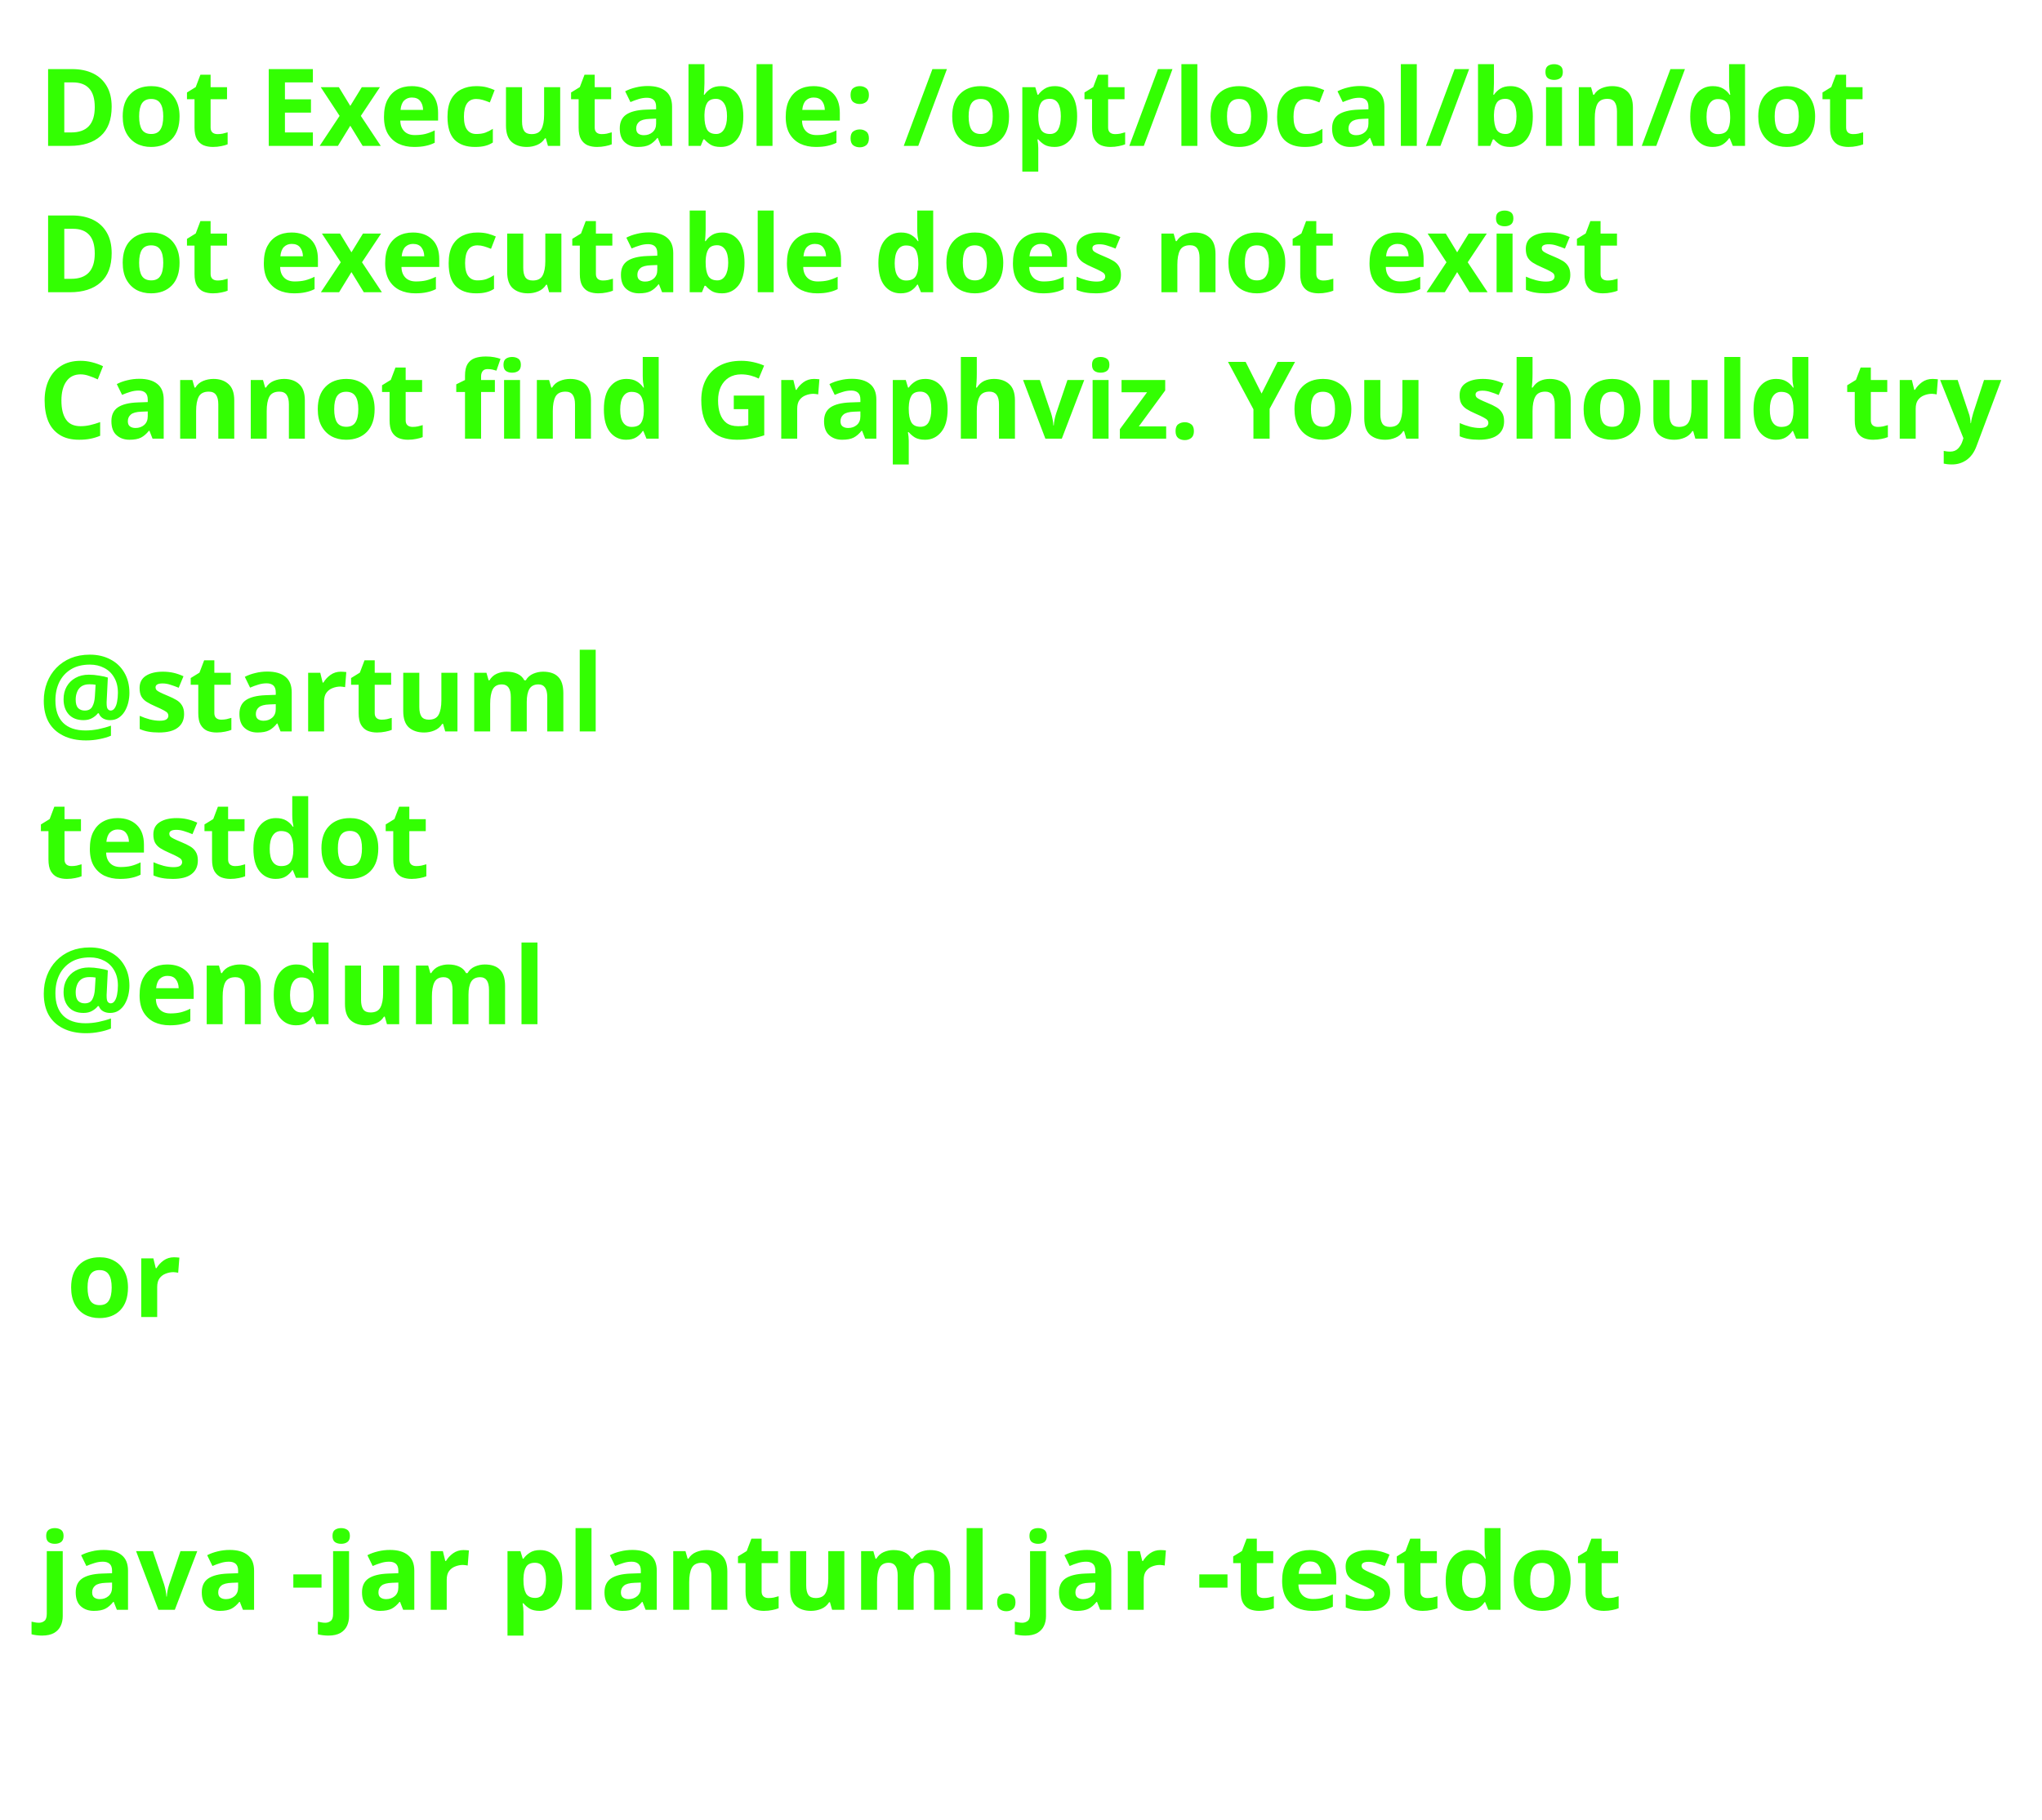
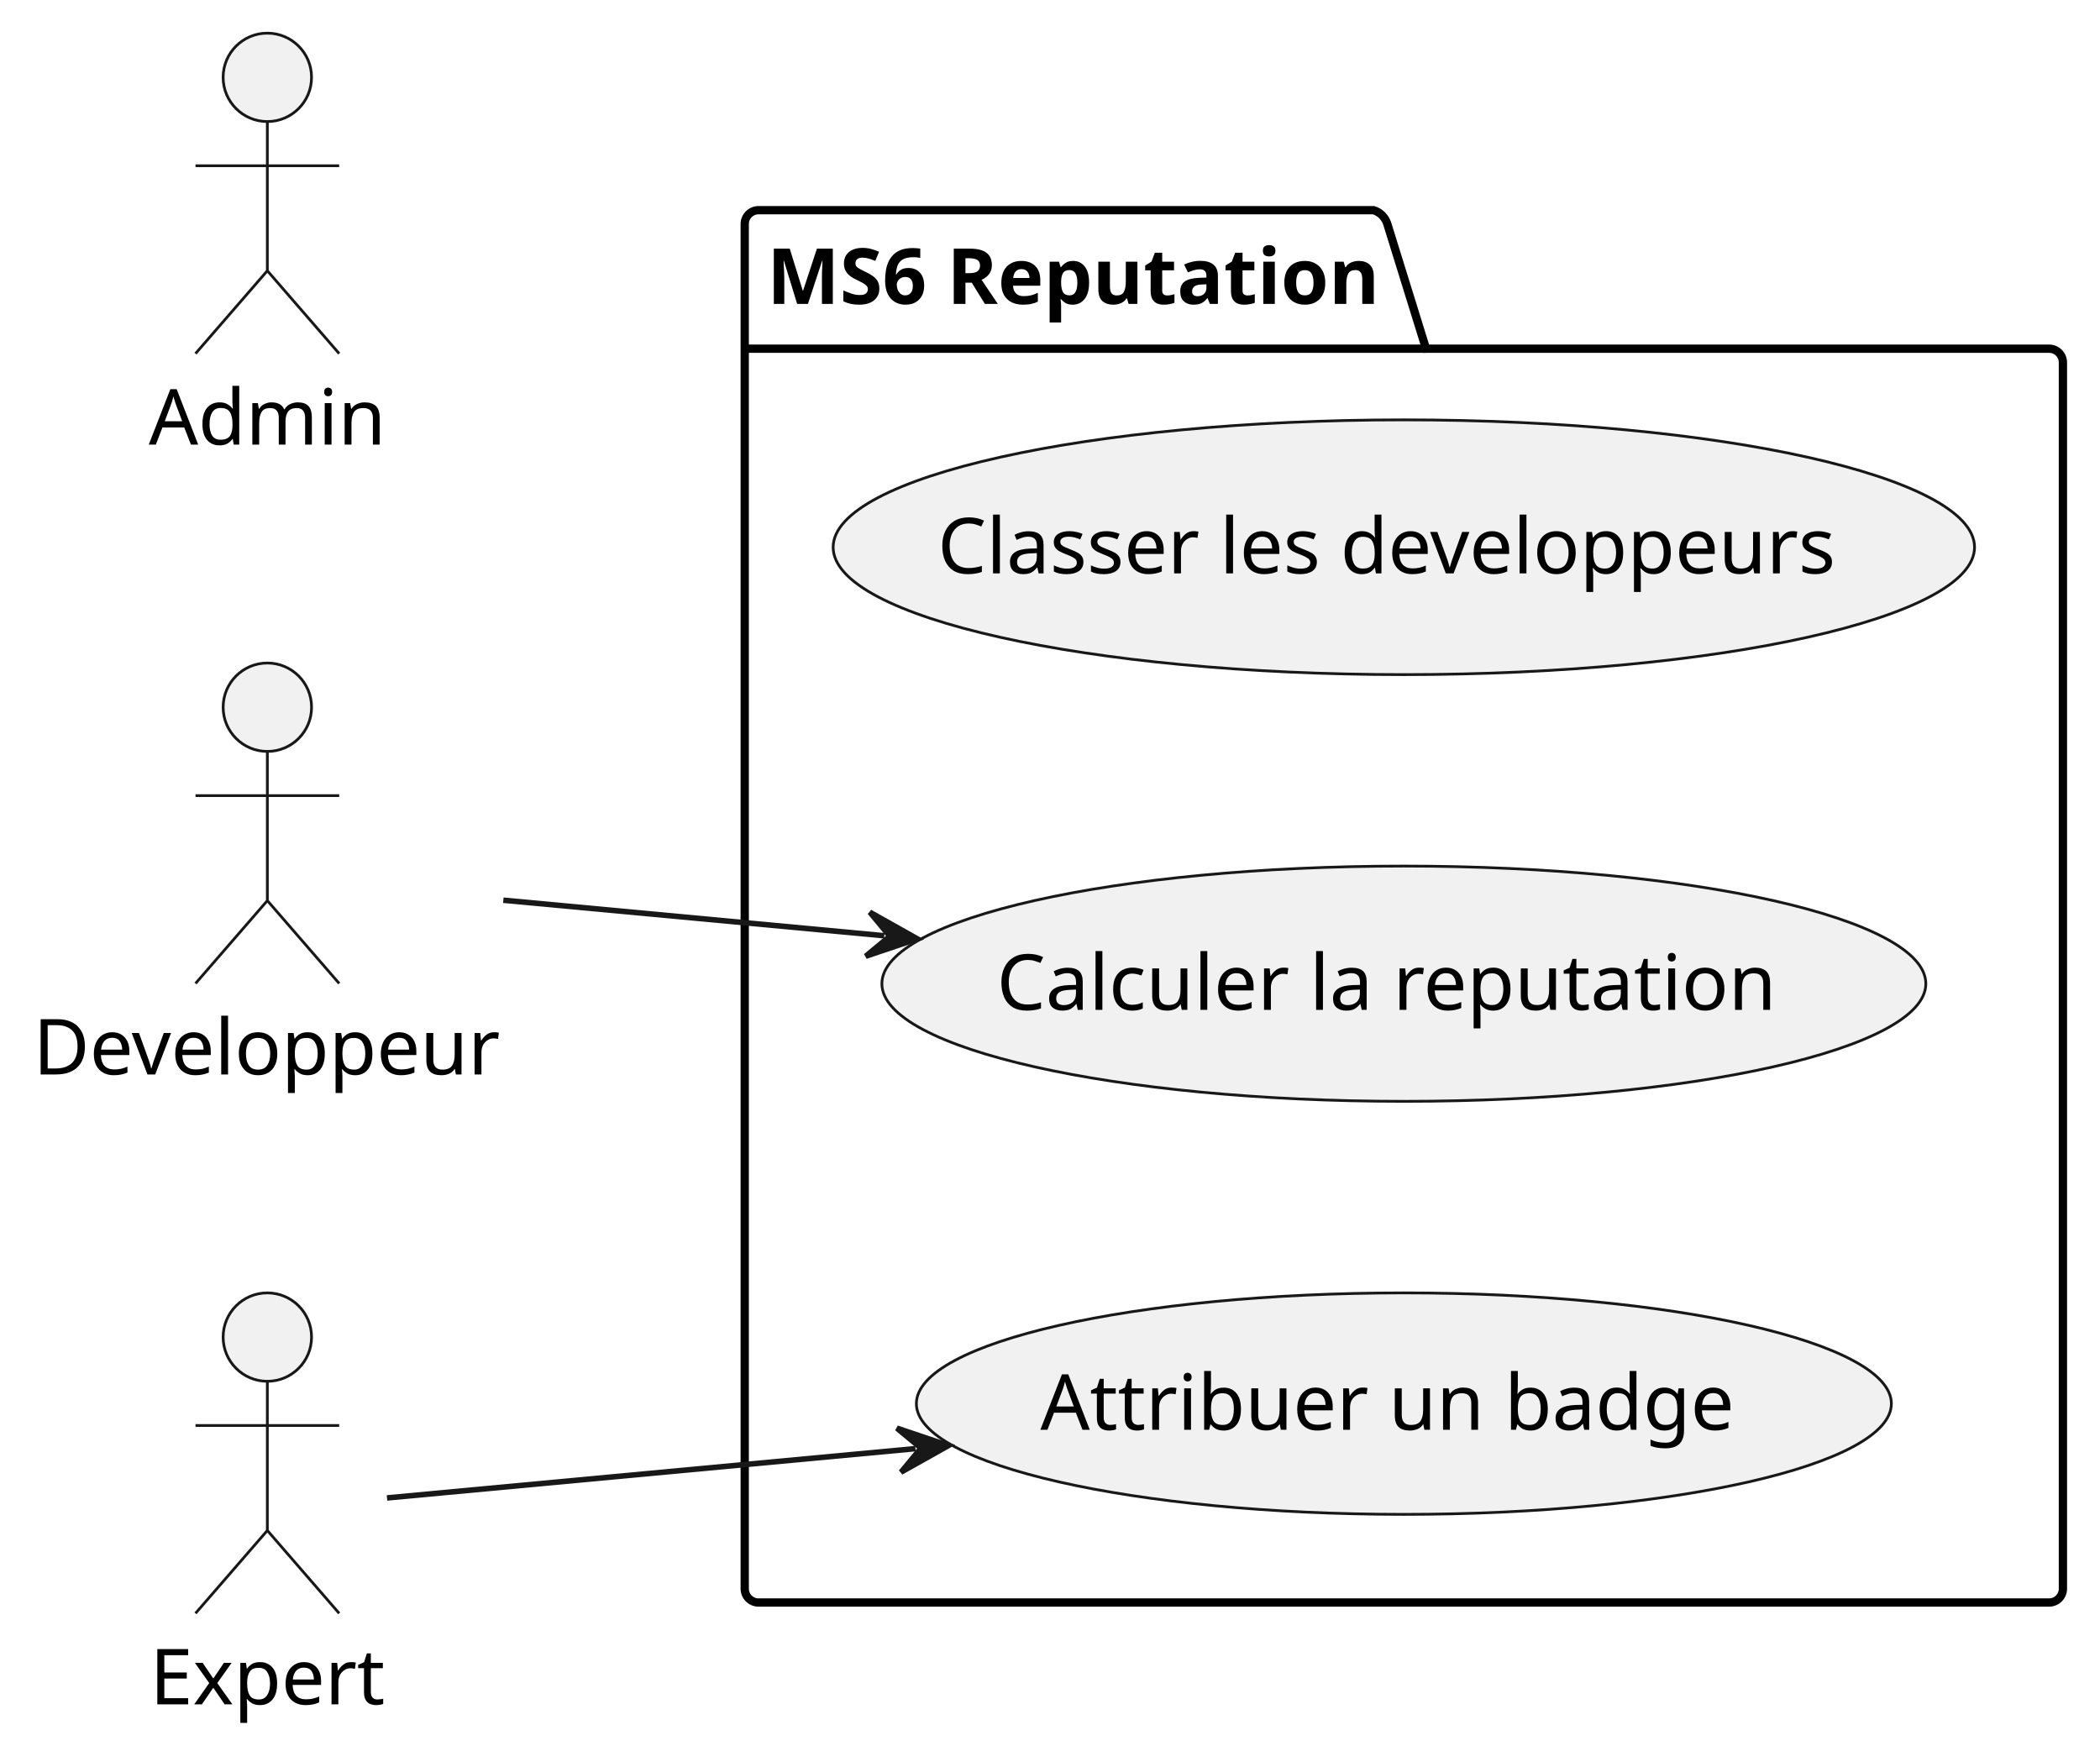
- <svg xmlns="http://www.w3.org/2000/svg" contentStyleType="text/css" height="237px" preserveAspectRatio="none" style="width:266px;height:237px;background:#FFFFFF;" version="1.1" viewBox="0 0 266 237" width="266px" zoomAndPan="magnify">
+ <svg xmlns="http://www.w3.org/2000/svg" contentStyleType="text/css" height="316px" preserveAspectRatio="none" style="width:380px;height:316px;background:#FFFFFF;" version="1.1" viewBox="0 0 380 316" width="380px" zoomAndPan="magnify">
  <defs />
  <g>
-     <text fill="#33FF02" font-family="sans-serif" font-size="14" font-weight="bold" lengthAdjust="spacing" textLength="236.501" x="5" y="19">Dot Executable: /opt/local/bin/dot</text>
-     <text fill="#33FF02" font-family="sans-serif" font-size="14" font-weight="bold" lengthAdjust="spacing" textLength="205.369" x="5" y="38.068">Dot executable does not exist</text>
-     <text fill="#33FF02" font-family="sans-serif" font-size="14" font-weight="bold" lengthAdjust="spacing" textLength="254.851" x="5" y="57.136">Cannot find Graphviz. You should try</text>
-     <text fill="#33FF02" font-family="sans-serif" font-size="14" font-weight="bold" lengthAdjust="spacing" textLength="3.64" x="5" y="76.204"> </text>
-     <text fill="#33FF02" font-family="sans-serif" font-size="14" font-weight="bold" lengthAdjust="spacing" textLength="72.327" x="5" y="95.272">@startuml</text>
-     <text fill="#33FF02" font-family="sans-serif" font-size="14" font-weight="bold" lengthAdjust="spacing" textLength="49.906" x="5" y="114.34">testdot</text>
-     <text fill="#33FF02" font-family="sans-serif" font-size="14" font-weight="bold" lengthAdjust="spacing" textLength="66.16" x="5" y="133.407">@enduml</text>
-     <text fill="#33FF02" font-family="sans-serif" font-size="14" font-weight="bold" lengthAdjust="spacing" textLength="3.64" x="5" y="152.475"> </text>
-     <text fill="#33FF02" font-family="sans-serif" font-size="14" font-weight="bold" lengthAdjust="spacing" textLength="15.127" x="8.64" y="171.543">or</text>
-     <text fill="#33FF02" font-family="sans-serif" font-size="14" font-weight="bold" lengthAdjust="spacing" textLength="3.64" x="5" y="190.611"> </text>
-     <text fill="#33FF02" font-family="sans-serif" font-size="14" font-weight="bold" lengthAdjust="spacing" textLength="202.845" x="5" y="209.679">java -jar plantuml.jar -testdot</text>
-     <text fill="#33FF02" font-family="sans-serif" font-size="14" font-weight="bold" lengthAdjust="spacing" textLength="3.64" x="5" y="228.747"> </text>
+     <g id="cluster_MS6 Reputation">
+       <path d="M137.26,38.04 L248.541,38.04 A3.75,3.75 0 0 1 251.041,40.54 L258.041,63.108 L370.79,63.108 A2.5,2.5 0 0 1 373.29,65.608 L373.29,287.54 A2.5,2.5 0 0 1 370.79,290.04 L137.26,290.04 A2.5,2.5 0 0 1 134.76,287.54 L134.76,40.54 A2.5,2.5 0 0 1 137.26,38.04 " fill="none" style="stroke:#000000;stroke-width:1.5;" />
+       <line style="stroke:#000000;stroke-width:1.5;" x1="134.76" x2="258.041" y1="63.108" y2="63.108" />
+       <text fill="#000000" font-family="sans-serif" font-size="14" font-weight="bold" lengthAdjust="spacing" textLength="110.281" x="138.76" y="55.006">MS6 Reputation</text>
+     </g>
+     <g id="elem_UC1">
+       <ellipse cx="254.032" cy="178.04" fill="#F1F1F1" rx="94.452" ry="21.29" style="stroke:#181818;stroke-width:0.5;" />
+       <text fill="#000000" font-family="sans-serif" font-size="14" lengthAdjust="spacing" textLength="141.357" x="180.353" y="182.773">Calculer la reputation</text>
+     </g>
+     <g id="elem_UC2">
+       <ellipse cx="254.034" cy="254.043" fill="#F1F1F1" rx="88.214" ry="20.043" style="stroke:#181818;stroke-width:0.5;" />
+       <text fill="#000000" font-family="sans-serif" font-size="14" lengthAdjust="spacing" textLength="125.552" x="188.258" y="258.776">Attribuer un badge</text>
+     </g>
+     <g id="elem_UC3">
+       <ellipse cx="254.03" cy="99.044" fill="#F1F1F1" rx="103.27" ry="23.054" style="stroke:#181818;stroke-width:0.5;" />
+       <text fill="#000000" font-family="sans-serif" font-size="14" lengthAdjust="spacing" textLength="162.749" x="169.655" y="103.777">Classer les developpeurs</text>
+     </g>
+     <g id="elem_Developpeur">
+       <ellipse cx="48.378" cy="128" fill="#F1F1F1" rx="8" ry="8" style="stroke:#181818;stroke-width:0.5;" />
+       <path d="M48.378,136 L48.378,163 M35.378,144 L61.378,144 M48.378,163 L35.378,178 M48.378,163 L61.378,178 " fill="none" style="stroke:#181818;stroke-width:0.5;" />
+       <text fill="#000000" font-family="sans-serif" font-size="14" lengthAdjust="spacing" textLength="84.756" x="6" y="194.466">Developpeur</text>
+     </g>
+     <g id="elem_Expert">
+       <ellipse cx="48.376" cy="242" fill="#F1F1F1" rx="8" ry="8" style="stroke:#181818;stroke-width:0.5;" />
+       <path d="M48.376,250 L48.376,277 M35.376,258 L61.376,258 M48.376,277 L35.376,292 M48.376,277 L61.376,292 " fill="none" style="stroke:#181818;stroke-width:0.5;" />
+       <text fill="#000000" font-family="sans-serif" font-size="14" lengthAdjust="spacing" textLength="42.532" x="27.11" y="308.466">Expert</text>
+     </g>
+     <g id="elem_Admin">
+       <ellipse cx="48.375" cy="14" fill="#F1F1F1" rx="8" ry="8" style="stroke:#181818;stroke-width:0.5;" />
+       <path d="M48.375,22 L48.375,49 M35.375,30 L61.375,30 M48.375,49 L35.375,64 M48.375,49 L61.375,64 " fill="none" style="stroke:#181818;stroke-width:0.5;" />
+       <text fill="#000000" font-family="sans-serif" font-size="14" lengthAdjust="spacing" textLength="42.91" x="26.92" y="80.466">Admin</text>
+     </g>
+     <g id="link_Developpeur_UC1">
+       <path d="M91.08,162.93 C112.72,164.95 134.046,166.931 160.016,169.361 " fill="none" id="Developpeur-to-UC1" style="stroke:#181818;stroke-width:1.0;" />
+       <polygon fill="#181818" points="165.99,169.92,157.402,165.099,161.012,169.454,156.656,173.064,165.99,169.92" style="stroke:#181818;stroke-width:1.0;" />
+     </g>
+     <g id="link_Expert_UC2">
+       <path d="M70.03,271.11 C93.89,268.88 128.656,265.637 165.656,262.187 " fill="none" id="Expert-to-UC2" style="stroke:#181818;stroke-width:1.0;" />
+       <polygon fill="#181818" points="171.63,261.63,162.298,258.483,166.652,262.094,163.04,266.448,171.63,261.63" style="stroke:#181818;stroke-width:1.0;" />
+     </g>
  </g>
</svg>
